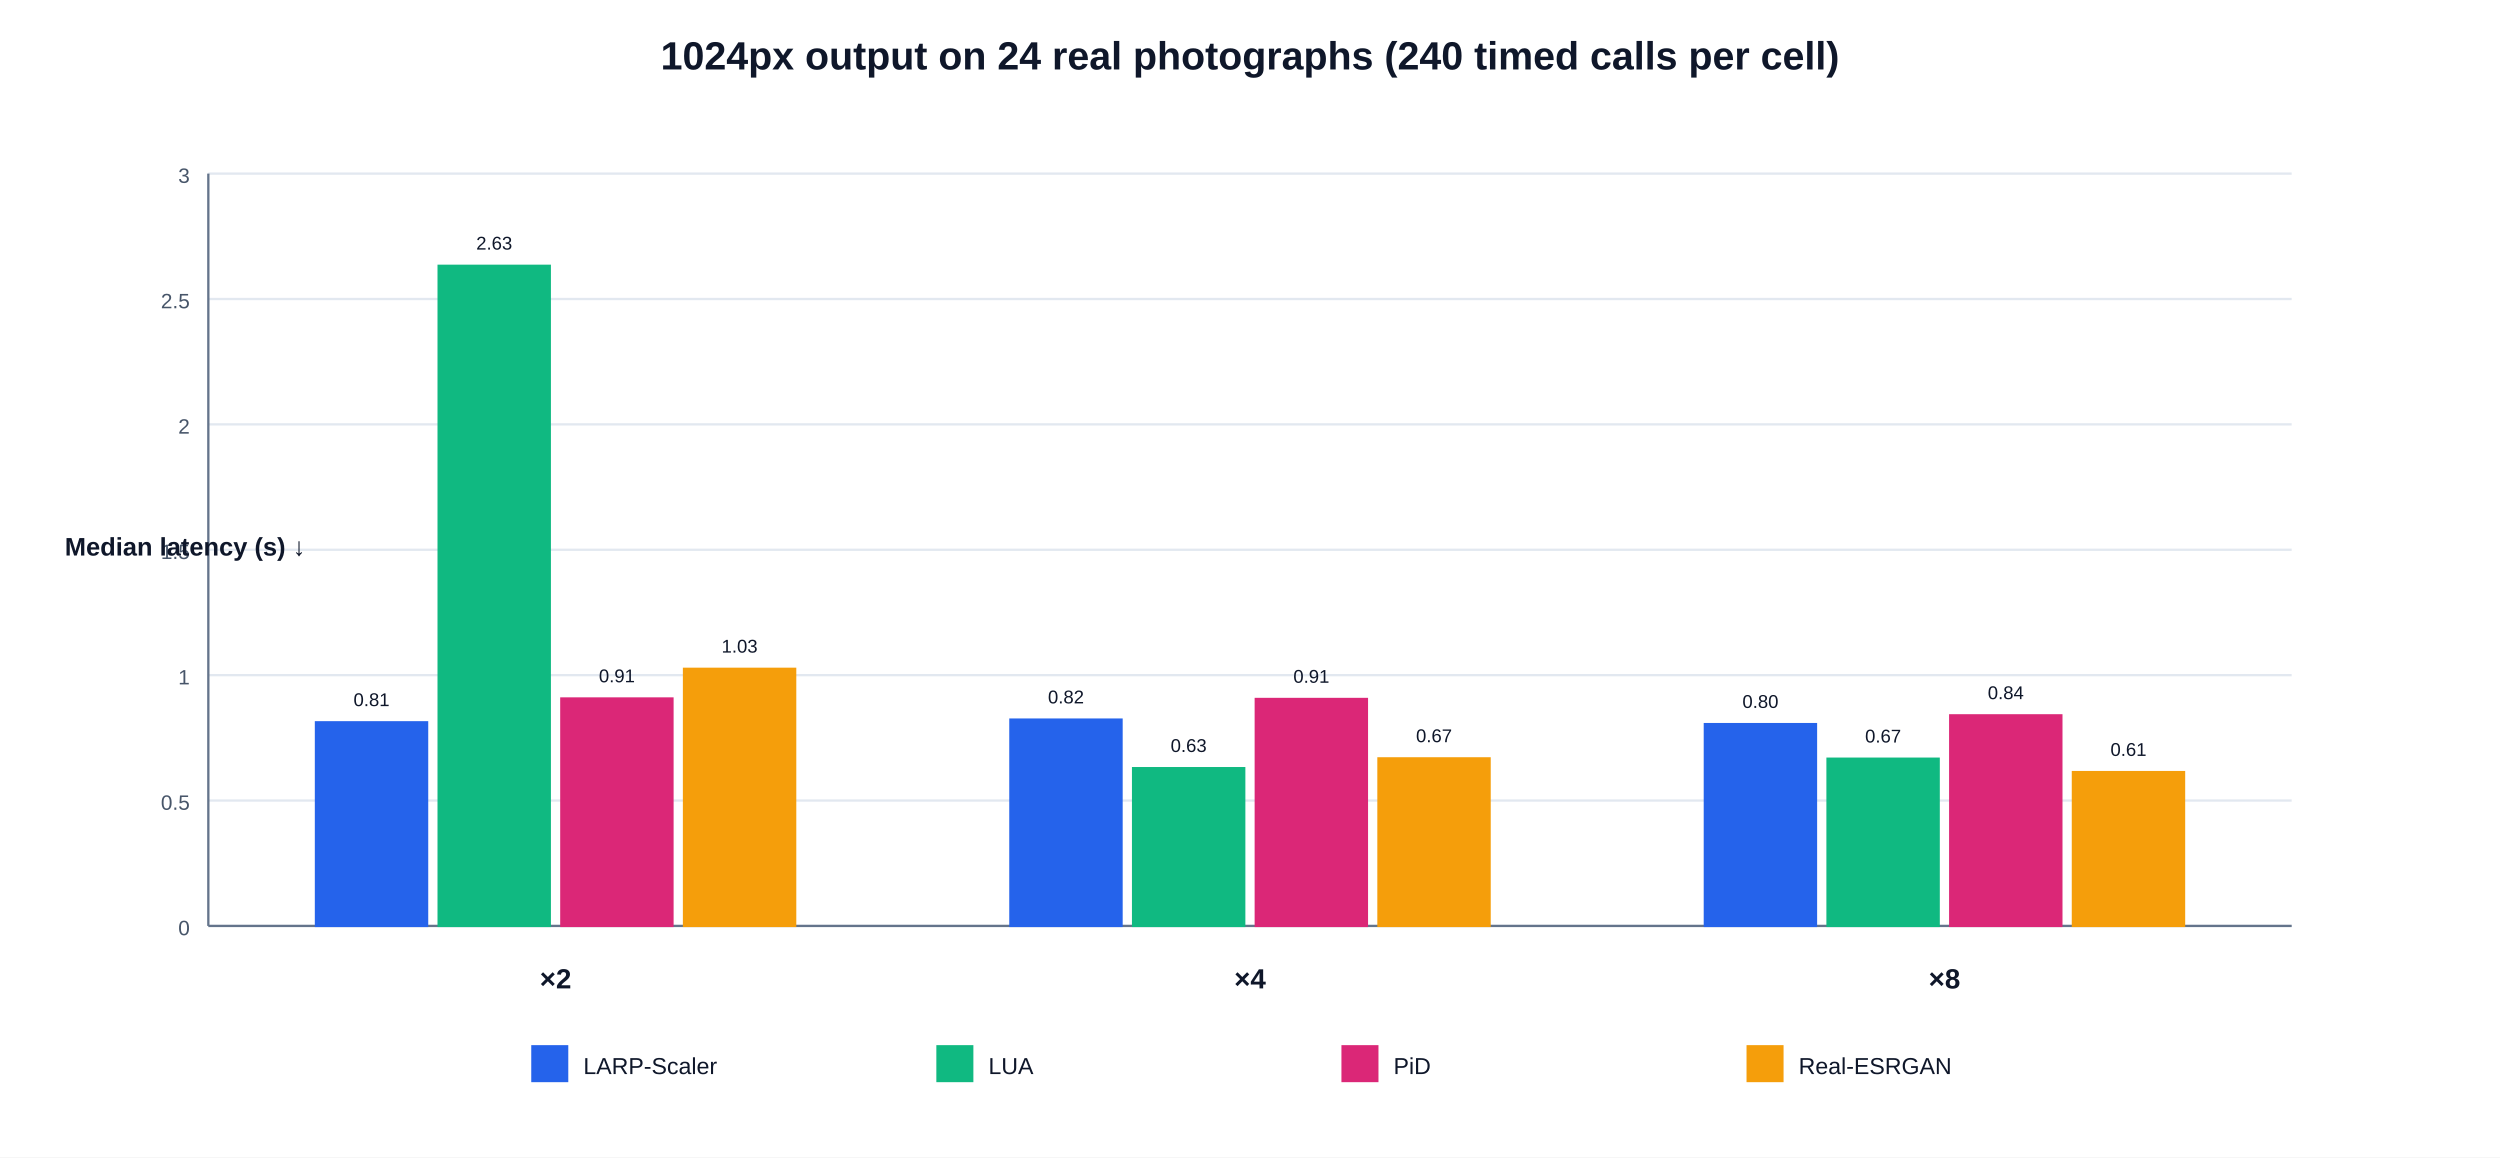
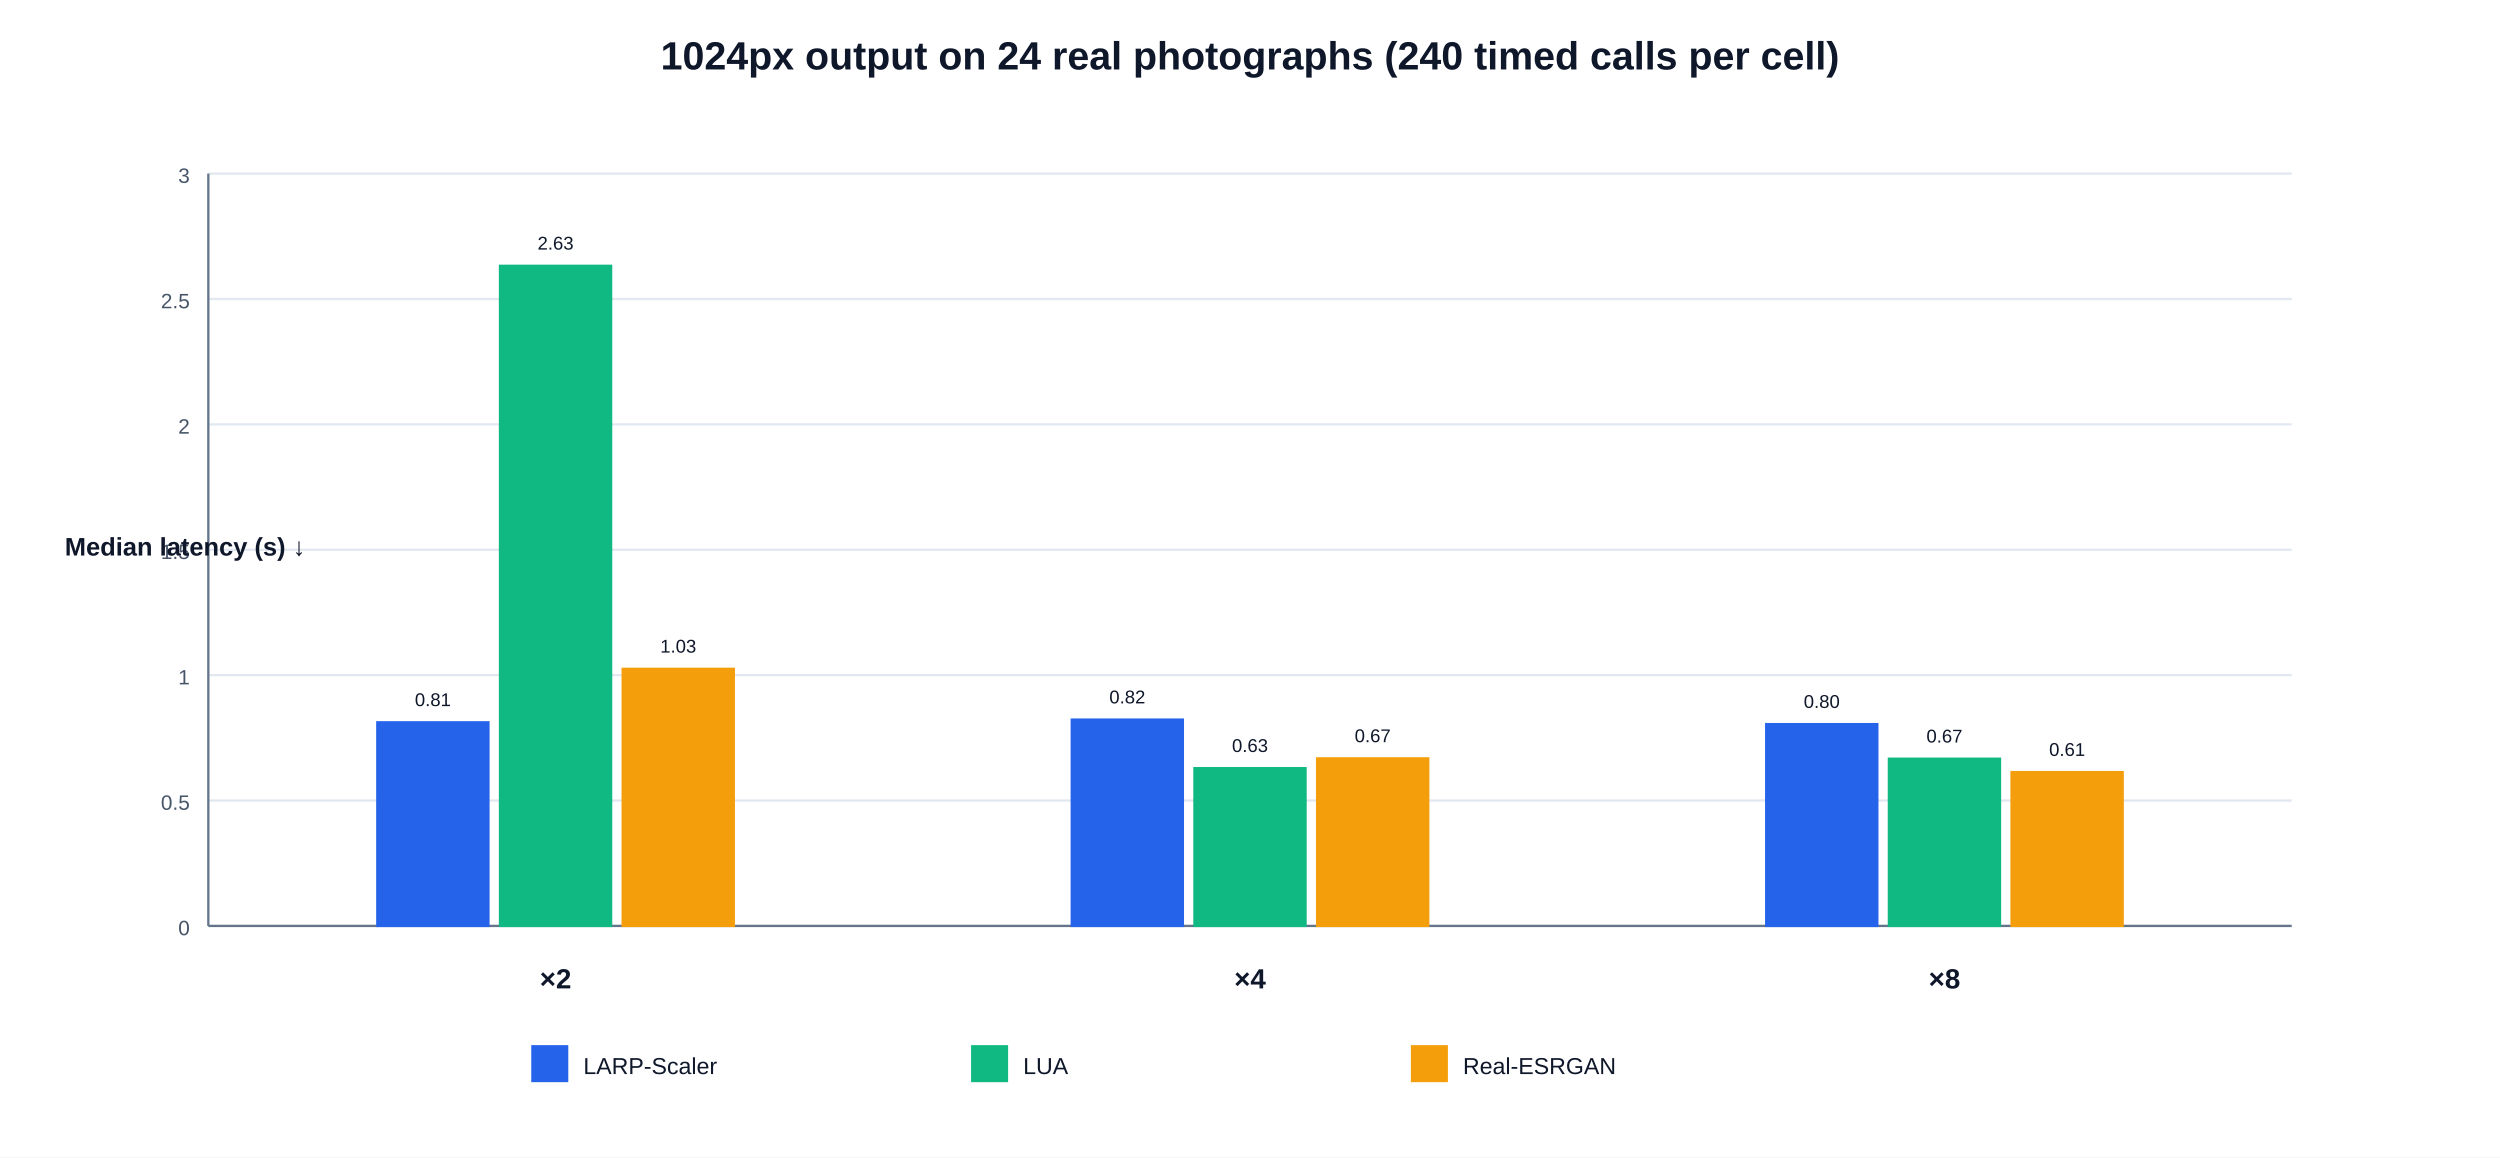
<svg xmlns="http://www.w3.org/2000/svg" role="img" aria-labelledby="title desc" viewBox="0 0 1080 500">
  <rect width="1080" height="500" fill="#ffffff" />
  <text x="540.00" y="30.00" fill="#0f172a" font-family="Arial, Helvetica, sans-serif" font-size="17.00" font-weight="700" text-anchor="middle">1024px output on 24 real photographs (240 timed calls per cell)</text>
  <line x1="90.00" y1="400.00" x2="990.00" y2="400.00" stroke="#e2e8f0" stroke-width="1.00" />
  <text x="82.00" y="404.00" fill="#475569" font-family="Arial, Helvetica, sans-serif" font-size="9.00" font-weight="400" text-anchor="end">0</text>
  <line x1="90.00" y1="345.83" x2="990.00" y2="345.83" stroke="#e2e8f0" stroke-width="1.00" />
  <text x="82.00" y="349.83" fill="#475569" font-family="Arial, Helvetica, sans-serif" font-size="9.00" font-weight="400" text-anchor="end">0.5</text>
  <line x1="90.00" y1="291.67" x2="990.00" y2="291.67" stroke="#e2e8f0" stroke-width="1.00" />
  <text x="82.00" y="295.67" fill="#475569" font-family="Arial, Helvetica, sans-serif" font-size="9.00" font-weight="400" text-anchor="end">1</text>
  <line x1="90.00" y1="237.50" x2="990.00" y2="237.50" stroke="#e2e8f0" stroke-width="1.00" />
  <text x="82.00" y="241.50" fill="#475569" font-family="Arial, Helvetica, sans-serif" font-size="9.00" font-weight="400" text-anchor="end">1.5</text>
  <line x1="90.00" y1="183.33" x2="990.00" y2="183.33" stroke="#e2e8f0" stroke-width="1.00" />
  <text x="82.00" y="187.33" fill="#475569" font-family="Arial, Helvetica, sans-serif" font-size="9.00" font-weight="400" text-anchor="end">2</text>
  <line x1="90.00" y1="129.17" x2="990.00" y2="129.17" stroke="#e2e8f0" stroke-width="1.00" />
  <text x="82.00" y="133.17" fill="#475569" font-family="Arial, Helvetica, sans-serif" font-size="9.00" font-weight="400" text-anchor="end">2.5</text>
  <line x1="90.00" y1="75.00" x2="990.00" y2="75.00" stroke="#e2e8f0" stroke-width="1.00" />
  <text x="82.00" y="79.00" fill="#475569" font-family="Arial, Helvetica, sans-serif" font-size="9.00" font-weight="400" text-anchor="end">3</text>
  <line x1="90.00" y1="400.00" x2="990.00" y2="400.00" stroke="#64748b" stroke-width="1.00" />
  <line x1="90.00" y1="75.00" x2="90.00" y2="400.00" stroke="#64748b" stroke-width="1.00" />
-   <rect x="136.50" y="312.04" width="48.00" height="87.96" rx="0.00" fill="#2563eb" stroke="#2563eb" stroke-width="1.00" />
-   <text x="160.50" y="305.04" fill="#0f172a" font-family="Arial, Helvetica, sans-serif" font-size="8.00" font-weight="400" text-anchor="middle">0.81</text>
-   <rect x="189.50" y="114.83" width="48.00" height="285.17" rx="0.00" fill="#10b981" stroke="#10b981" stroke-width="1.00" />
-   <text x="213.50" y="107.83" fill="#0f172a" font-family="Arial, Helvetica, sans-serif" font-size="8.00" font-weight="400" text-anchor="middle">2.63</text>
-   <rect x="242.50" y="301.75" width="48.00" height="98.25" rx="0.00" fill="#db2777" stroke="#db2777" stroke-width="1.00" />
-   <text x="266.50" y="294.75" fill="#0f172a" font-family="Arial, Helvetica, sans-serif" font-size="8.00" font-weight="400" text-anchor="middle">0.91</text>
-   <rect x="295.50" y="288.93" width="48.00" height="111.07" rx="0.00" fill="#f59e0b" stroke="#f59e0b" stroke-width="1.00" />
-   <text x="319.50" y="281.93" fill="#0f172a" font-family="Arial, Helvetica, sans-serif" font-size="8.00" font-weight="400" text-anchor="middle">1.03</text>
+   <rect x="163.00" y="312.04" width="48.00" height="87.96" rx="0.00" fill="#2563eb" stroke="#2563eb" stroke-width="1.00" />
+   <text x="187.00" y="305.04" fill="#0f172a" font-family="Arial, Helvetica, sans-serif" font-size="8.00" font-weight="400" text-anchor="middle">0.81</text>
+   <rect x="216.00" y="114.83" width="48.00" height="285.17" rx="0.00" fill="#10b981" stroke="#10b981" stroke-width="1.00" />
+   <text x="240.00" y="107.83" fill="#0f172a" font-family="Arial, Helvetica, sans-serif" font-size="8.00" font-weight="400" text-anchor="middle">2.63</text>
+   <rect x="269.00" y="288.93" width="48.00" height="111.07" rx="0.00" fill="#f59e0b" stroke="#f59e0b" stroke-width="1.00" />
+   <text x="293.00" y="281.93" fill="#0f172a" font-family="Arial, Helvetica, sans-serif" font-size="8.00" font-weight="400" text-anchor="middle">1.03</text>
  <text x="240.00" y="427.00" fill="#0f172a" font-family="Arial, Helvetica, sans-serif" font-size="12.00" font-weight="700" text-anchor="middle">×2</text>
-   <rect x="436.50" y="310.87" width="48.00" height="89.13" rx="0.00" fill="#2563eb" stroke="#2563eb" stroke-width="1.00" />
-   <text x="460.50" y="303.87" fill="#0f172a" font-family="Arial, Helvetica, sans-serif" font-size="8.00" font-weight="400" text-anchor="middle">0.82</text>
-   <rect x="489.50" y="331.85" width="48.00" height="68.15" rx="0.00" fill="#10b981" stroke="#10b981" stroke-width="1.00" />
-   <text x="513.50" y="324.85" fill="#0f172a" font-family="Arial, Helvetica, sans-serif" font-size="8.00" font-weight="400" text-anchor="middle">0.63</text>
-   <rect x="542.50" y="301.96" width="48.00" height="98.04" rx="0.00" fill="#db2777" stroke="#db2777" stroke-width="1.00" />
-   <text x="566.50" y="294.96" fill="#0f172a" font-family="Arial, Helvetica, sans-serif" font-size="8.00" font-weight="400" text-anchor="middle">0.91</text>
-   <rect x="595.50" y="327.62" width="48.00" height="72.38" rx="0.00" fill="#f59e0b" stroke="#f59e0b" stroke-width="1.00" />
-   <text x="619.50" y="320.62" fill="#0f172a" font-family="Arial, Helvetica, sans-serif" font-size="8.00" font-weight="400" text-anchor="middle">0.67</text>
+   <rect x="463.00" y="310.87" width="48.00" height="89.13" rx="0.00" fill="#2563eb" stroke="#2563eb" stroke-width="1.00" />
+   <text x="487.00" y="303.87" fill="#0f172a" font-family="Arial, Helvetica, sans-serif" font-size="8.00" font-weight="400" text-anchor="middle">0.82</text>
+   <rect x="516.00" y="331.85" width="48.00" height="68.15" rx="0.00" fill="#10b981" stroke="#10b981" stroke-width="1.00" />
+   <text x="540.00" y="324.85" fill="#0f172a" font-family="Arial, Helvetica, sans-serif" font-size="8.00" font-weight="400" text-anchor="middle">0.63</text>
+   <rect x="569.00" y="327.62" width="48.00" height="72.38" rx="0.00" fill="#f59e0b" stroke="#f59e0b" stroke-width="1.00" />
+   <text x="593.00" y="320.62" fill="#0f172a" font-family="Arial, Helvetica, sans-serif" font-size="8.00" font-weight="400" text-anchor="middle">0.67</text>
  <text x="540.00" y="427.00" fill="#0f172a" font-family="Arial, Helvetica, sans-serif" font-size="12.00" font-weight="700" text-anchor="middle">×4</text>
-   <rect x="736.50" y="312.82" width="48.00" height="87.18" rx="0.00" fill="#2563eb" stroke="#2563eb" stroke-width="1.00" />
-   <text x="760.50" y="305.82" fill="#0f172a" font-family="Arial, Helvetica, sans-serif" font-size="8.00" font-weight="400" text-anchor="middle">0.80</text>
-   <rect x="789.50" y="327.76" width="48.00" height="72.24" rx="0.00" fill="#10b981" stroke="#10b981" stroke-width="1.00" />
-   <text x="813.50" y="320.76" fill="#0f172a" font-family="Arial, Helvetica, sans-serif" font-size="8.00" font-weight="400" text-anchor="middle">0.67</text>
-   <rect x="842.50" y="309.03" width="48.00" height="90.97" rx="0.00" fill="#db2777" stroke="#db2777" stroke-width="1.00" />
-   <text x="866.50" y="302.03" fill="#0f172a" font-family="Arial, Helvetica, sans-serif" font-size="8.00" font-weight="400" text-anchor="middle">0.84</text>
-   <rect x="895.50" y="333.55" width="48.00" height="66.45" rx="0.00" fill="#f59e0b" stroke="#f59e0b" stroke-width="1.00" />
-   <text x="919.50" y="326.55" fill="#0f172a" font-family="Arial, Helvetica, sans-serif" font-size="8.00" font-weight="400" text-anchor="middle">0.61</text>
+   <rect x="763.00" y="312.82" width="48.00" height="87.18" rx="0.00" fill="#2563eb" stroke="#2563eb" stroke-width="1.00" />
+   <text x="787.00" y="305.82" fill="#0f172a" font-family="Arial, Helvetica, sans-serif" font-size="8.00" font-weight="400" text-anchor="middle">0.80</text>
+   <rect x="816.00" y="327.76" width="48.00" height="72.24" rx="0.00" fill="#10b981" stroke="#10b981" stroke-width="1.00" />
+   <text x="840.00" y="320.76" fill="#0f172a" font-family="Arial, Helvetica, sans-serif" font-size="8.00" font-weight="400" text-anchor="middle">0.67</text>
+   <rect x="869.00" y="333.55" width="48.00" height="66.45" rx="0.00" fill="#f59e0b" stroke="#f59e0b" stroke-width="1.00" />
+   <text x="893.00" y="326.55" fill="#0f172a" font-family="Arial, Helvetica, sans-serif" font-size="8.00" font-weight="400" text-anchor="middle">0.61</text>
  <text x="840.00" y="427.00" fill="#0f172a" font-family="Arial, Helvetica, sans-serif" font-size="12.00" font-weight="700" text-anchor="middle">×8</text>
  <text x="28.00" y="240.00" fill="#0f172a" font-family="Arial, Helvetica, sans-serif" font-size="11.00" font-weight="700" text-anchor="start">Median latency (s) ↓</text>
  <rect x="230.00" y="452.00" width="15.00" height="15.00" rx="0.00" fill="#2563eb" stroke="#2563eb" stroke-width="1.00" />
  <text x="252.00" y="464.00" fill="#0f172a" font-family="Arial, Helvetica, sans-serif" font-size="10.00" font-weight="400" text-anchor="start">LARP-Scaler</text>
-   <rect x="405.00" y="452.00" width="15.00" height="15.00" rx="0.00" fill="#10b981" stroke="#10b981" stroke-width="1.00" />
-   <text x="427.00" y="464.00" fill="#0f172a" font-family="Arial, Helvetica, sans-serif" font-size="10.00" font-weight="400" text-anchor="start">LUA</text>
-   <rect x="580.00" y="452.00" width="15.00" height="15.00" rx="0.00" fill="#db2777" stroke="#db2777" stroke-width="1.00" />
-   <text x="602.00" y="464.00" fill="#0f172a" font-family="Arial, Helvetica, sans-serif" font-size="10.00" font-weight="400" text-anchor="start">PiD</text>
-   <rect x="755.00" y="452.00" width="15.00" height="15.00" rx="0.00" fill="#f59e0b" stroke="#f59e0b" stroke-width="1.00" />
-   <text x="777.00" y="464.00" fill="#0f172a" font-family="Arial, Helvetica, sans-serif" font-size="10.00" font-weight="400" text-anchor="start">Real-ESRGAN</text>
+   <rect x="420.00" y="452.00" width="15.00" height="15.00" rx="0.00" fill="#10b981" stroke="#10b981" stroke-width="1.00" />
+   <text x="442.00" y="464.00" fill="#0f172a" font-family="Arial, Helvetica, sans-serif" font-size="10.00" font-weight="400" text-anchor="start">LUA</text>
+   <rect x="610.00" y="452.00" width="15.00" height="15.00" rx="0.00" fill="#f59e0b" stroke="#f59e0b" stroke-width="1.00" />
+   <text x="632.00" y="464.00" fill="#0f172a" font-family="Arial, Helvetica, sans-serif" font-size="10.00" font-weight="400" text-anchor="start">Real-ESRGAN</text>
</svg>
